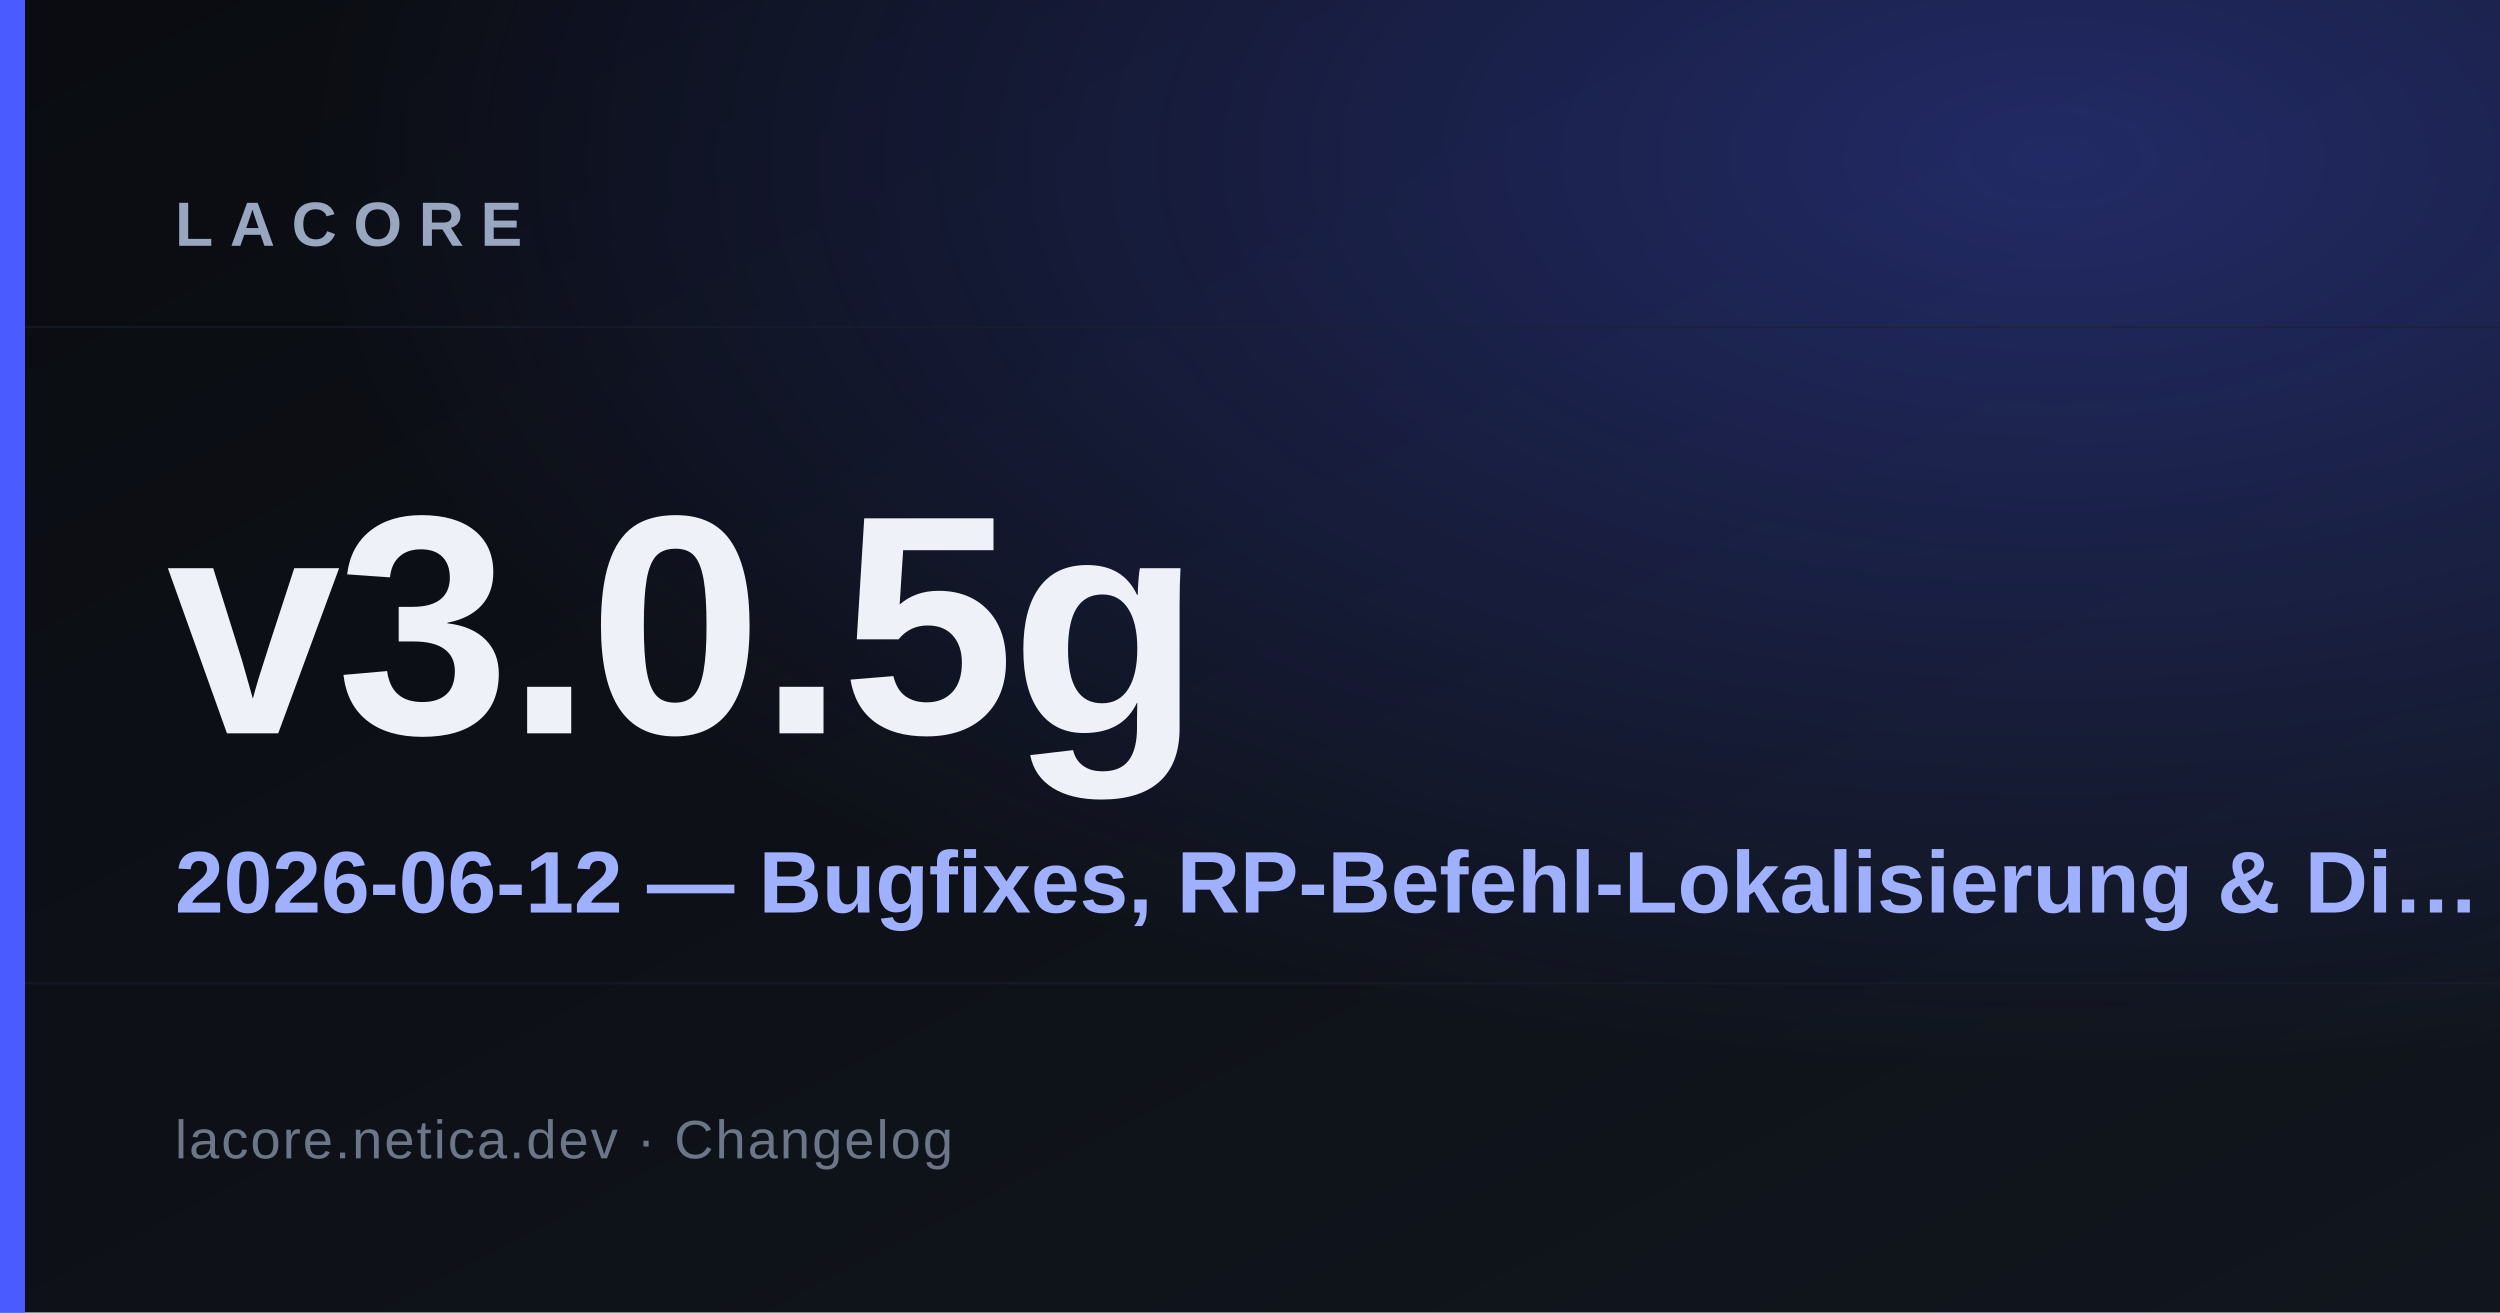
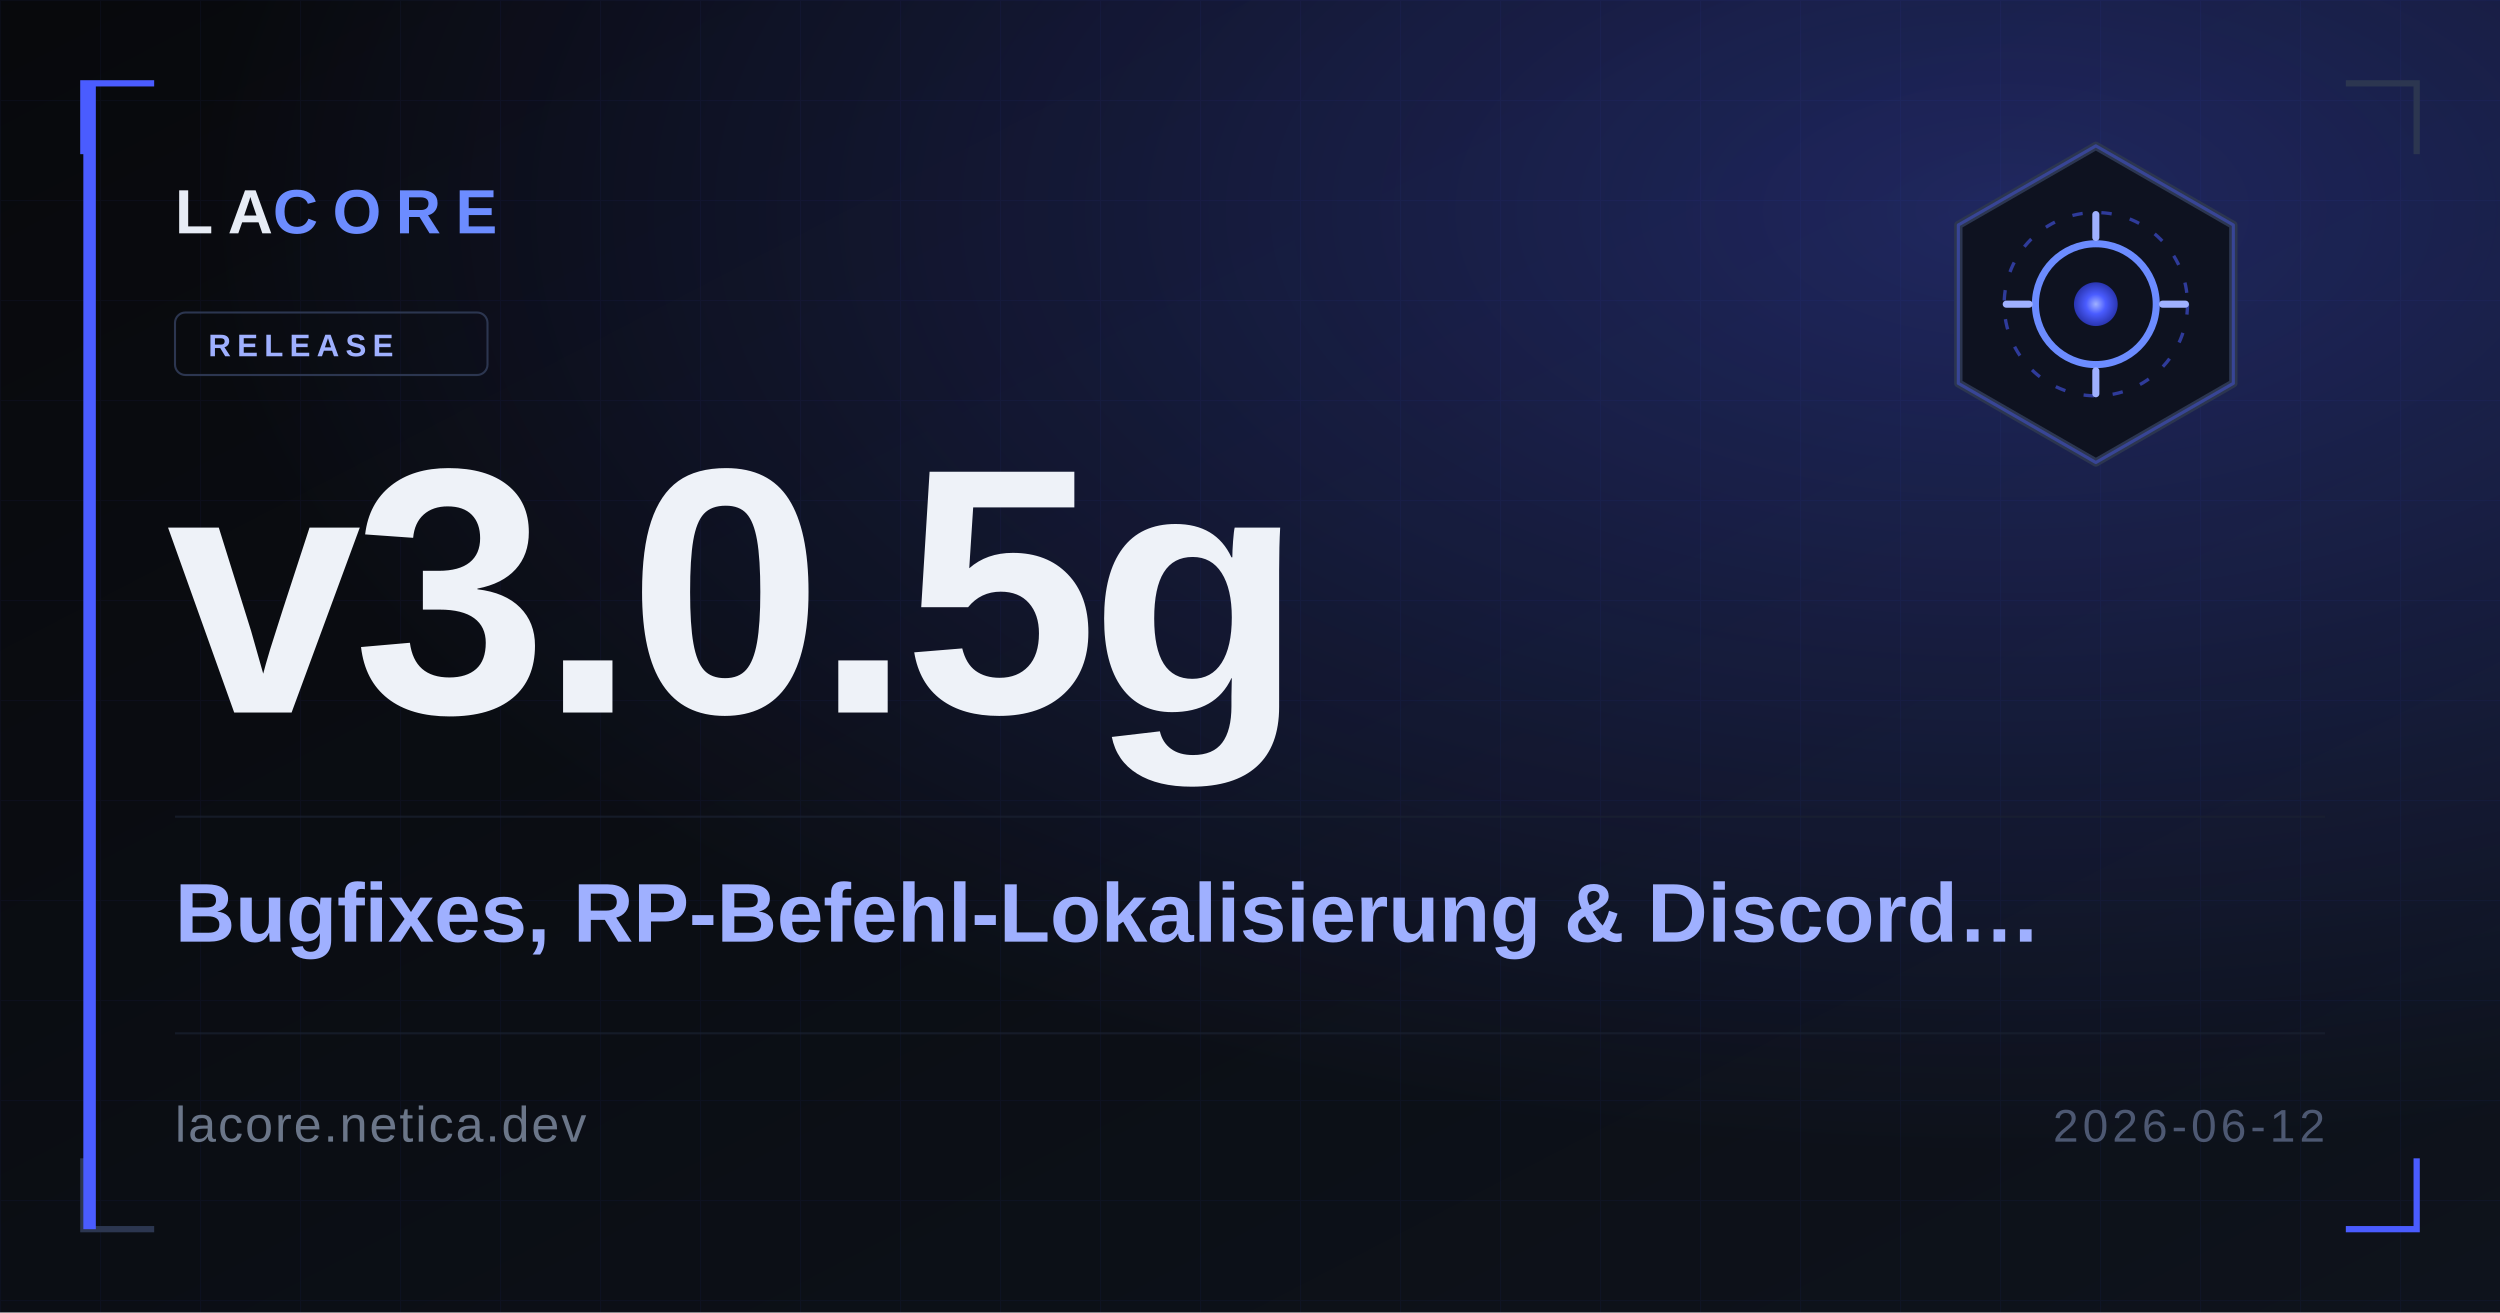
- <svg xmlns="http://www.w3.org/2000/svg" viewBox="0 0 1200 630" font-family="Segoe UI, system-ui, -apple-system, Arial, sans-serif">
+ <svg xmlns="http://www.w3.org/2000/svg" viewBox="0 0 1200 630" font-family="'Chakra Petch', 'Segoe UI', system-ui, -apple-system, Arial, sans-serif">
  <defs>
    <linearGradient id="bg" x1="0" y1="0" x2="1" y2="1">
-       <stop offset="0" stop-color="#0a0c11" />
-       <stop offset="1" stop-color="#11161e" />
+       <stop offset="0" stop-color="#08090c" />
+       <stop offset="1" stop-color="#0e131c" />
    </linearGradient>
-     <radialGradient id="glow" cx="0.82" cy="0.12" r="0.7">
-       <stop offset="0" stop-color="#4a5cff" stop-opacity="0.34" />
+     <radialGradient id="glow" cx="0.8" cy="0.16" r="0.72">
+       <stop offset="0" stop-color="#4a5cff" stop-opacity="0.32" />
      <stop offset="1" stop-color="#4a5cff" stop-opacity="0" />
    </radialGradient>
+     <radialGradient id="core" cx="0.5" cy="0.5" r="0.5">
+       <stop offset="0" stop-color="#9fb0ff" />
+       <stop offset="0.45" stop-color="#4a5cff" />
+       <stop offset="1" stop-color="#2a35b0" />
+     </radialGradient>
+     <pattern id="grid" width="48" height="48" patternUnits="userSpaceOnUse">
+       <path d="M48 0H0V48" fill="none" stroke="#4a5cff" stroke-opacity="0.05" stroke-width="1" />
+     </pattern>
  </defs>
  <rect width="1200" height="630" fill="url(#bg)" />
+   <rect width="1200" height="630" fill="url(#grid)" />
  <rect width="1200" height="630" fill="url(#glow)" />
-   <g stroke="#1a2131" stroke-width="1" opacity="0.55">
-     <line x1="0" y1="157" x2="1200" y2="157" />
-     <line x1="0" y1="472" x2="1200" y2="472" />
+   <g stroke="#4a5cff" stroke-width="3" fill="none">
+     <path d="M40 74 V40 H74" />
+     <path d="M1160 556 V590 H1126" />
  </g>
-   <rect x="0" y="0" width="12" height="630" fill="#4a5cff" />
-   <text x="84" y="118" fill="#98a6c0" font-size="30" font-weight="700" letter-spacing="8">LACORE</text>
-   <text x="80" y="352" fill="#eef2f8" font-size="150" font-weight="800" letter-spacing="-2">v3.0.5g</text>
-   <text x="84" y="438" fill="#9fb0ff" font-size="42" font-weight="600">2026-06-12 — Bugfixes, RP-Befehl-Lokalisierung &amp; Di…</text>
-   <text x="84" y="556" fill="#6b7689" font-size="26" font-weight="500" letter-spacing="1">lacore.netica.dev  ·  Changelog</text>
+   <g stroke="#2c3650" stroke-width="3" fill="none">
+     <path d="M1160 74 V40 H1126" />
+     <path d="M40 556 V590 H74" />
+   </g>
+   <rect x="40" y="40" width="6" height="550" fill="#4a5cff" />
+   <g transform="translate(1006 150)">
+     <g transform="translate(-90 -90)">
+       <polygon points="90,10 156,48 156,124 90,162 24,124 24,48" fill="#0e1220" stroke="#2c3650" stroke-width="4" stroke-linejoin="round" />
+       <polygon points="90,10 156,48 156,124 90,162 24,124 24,48" fill="none" stroke="#4a5cff" stroke-width="1.5" stroke-linejoin="round" opacity="0.4" />
+       <circle cx="90" cy="86" r="44" fill="none" stroke="#4a5cff" stroke-width="1.6" stroke-dasharray="5 9" opacity="0.55" />
+       <circle cx="90" cy="86" r="29" fill="none" stroke="#6c8cff" stroke-width="3.4" />
+       <circle cx="90" cy="86" r="10.5" fill="url(#core)" />
+       <g stroke="#9fb0ff" stroke-width="3.4" stroke-linecap="round">
+         <line x1="90" y1="43" x2="90" y2="54" />
+         <line x1="90" y1="118" x2="90" y2="129" />
+         <line x1="47" y1="86" x2="58" y2="86" />
+         <line x1="122" y1="86" x2="133" y2="86" />
+       </g>
+     </g>
+   </g>
+   <g stroke="#1a2131" stroke-width="1" opacity="0.7">
+     <line x1="84" y1="392" x2="1116" y2="392" />
+     <line x1="84" y1="496" x2="1116" y2="496" />
+   </g>
+   <text x="84" y="112" fill="#e7ecf5" font-size="30" font-weight="700" letter-spacing="7">LA<tspan fill="#6c8cff">CORE</tspan>
+   </text>
+   <g>
+     <rect x="84" y="150" width="150" height="30" rx="5" fill="none" stroke="#2c3650" />
+     <text x="100" y="171" fill="#9fb0ff" font-size="15" font-weight="700" letter-spacing="3">RELEASE</text>
+   </g>
+   <text x="80" y="342" fill="#eef2f8" font-size="168" font-weight="700" letter-spacing="-4">v3.0.5g</text>
+   <text x="84" y="452" fill="#9fb0ff" font-size="40" font-weight="600">Bugfixes, RP-Befehl-Lokalisierung &amp; Discord…</text>
+   <text x="84" y="548" fill="#6b7689" font-size="24" font-weight="500" letter-spacing="1">lacore.netica.dev</text>
+   <text x="1116" y="548" fill="#4d5872" font-size="22" font-weight="500" letter-spacing="2" text-anchor="end">2026-06-12</text>
</svg>
